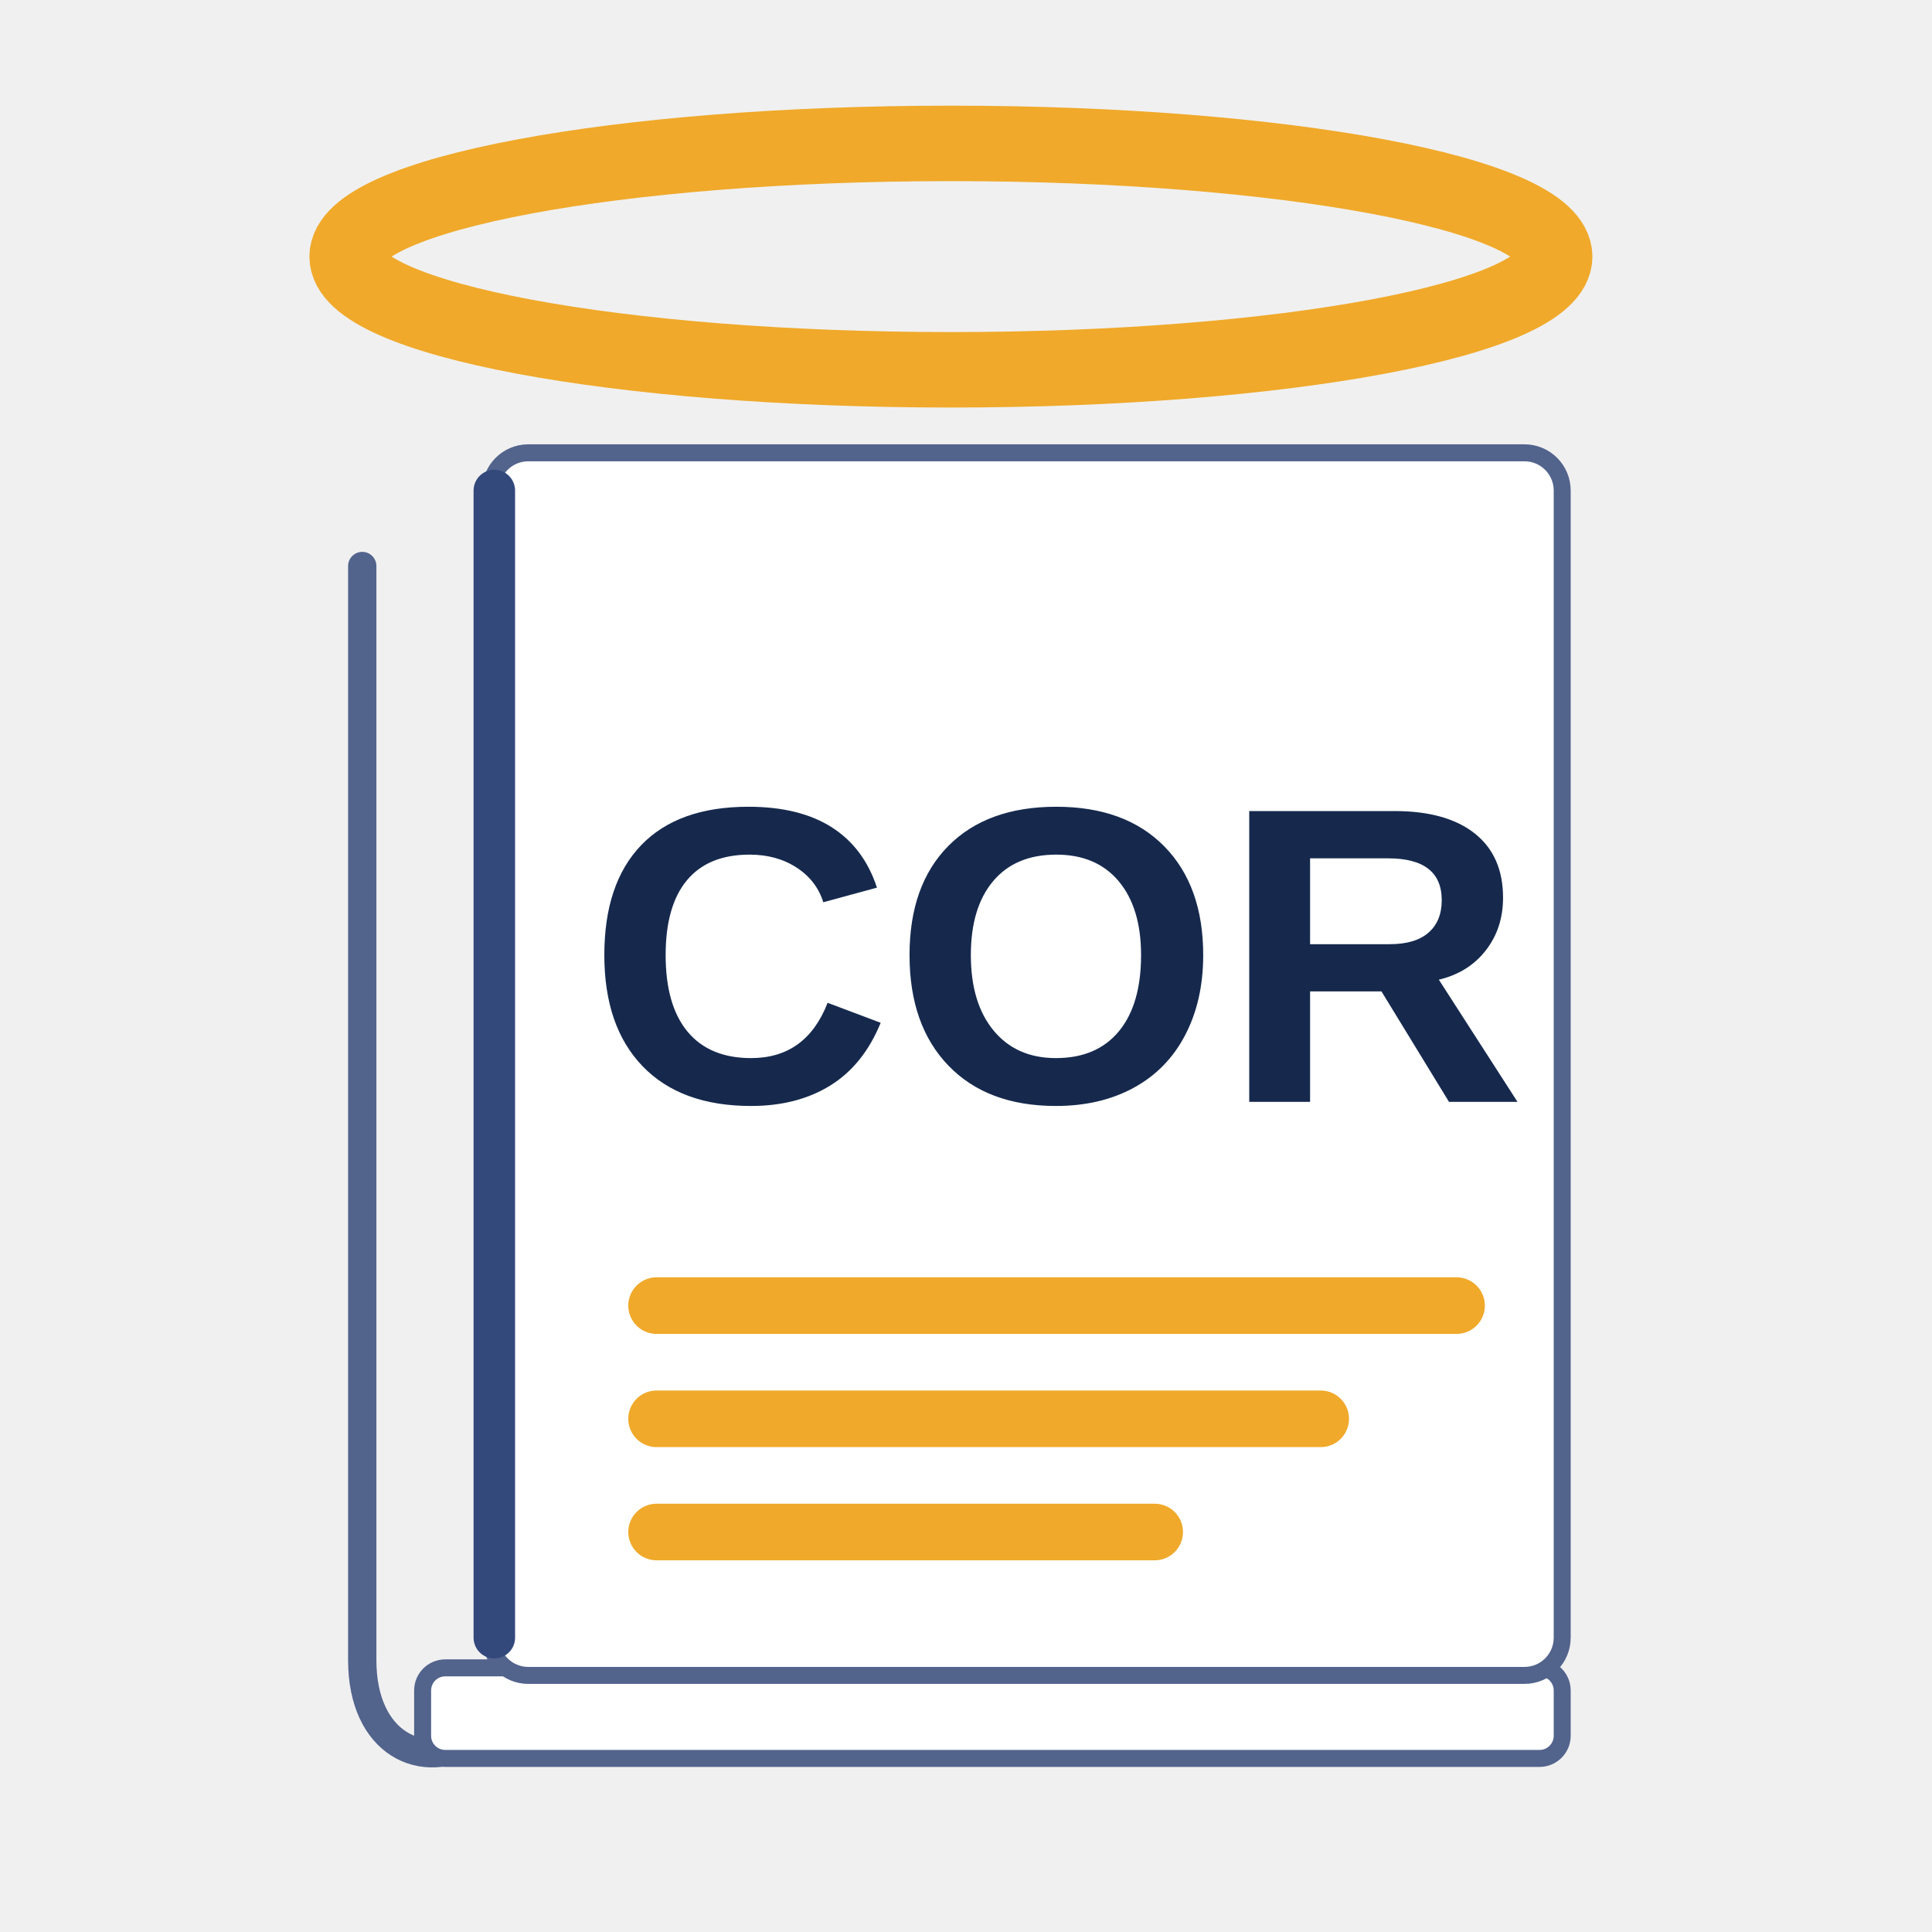
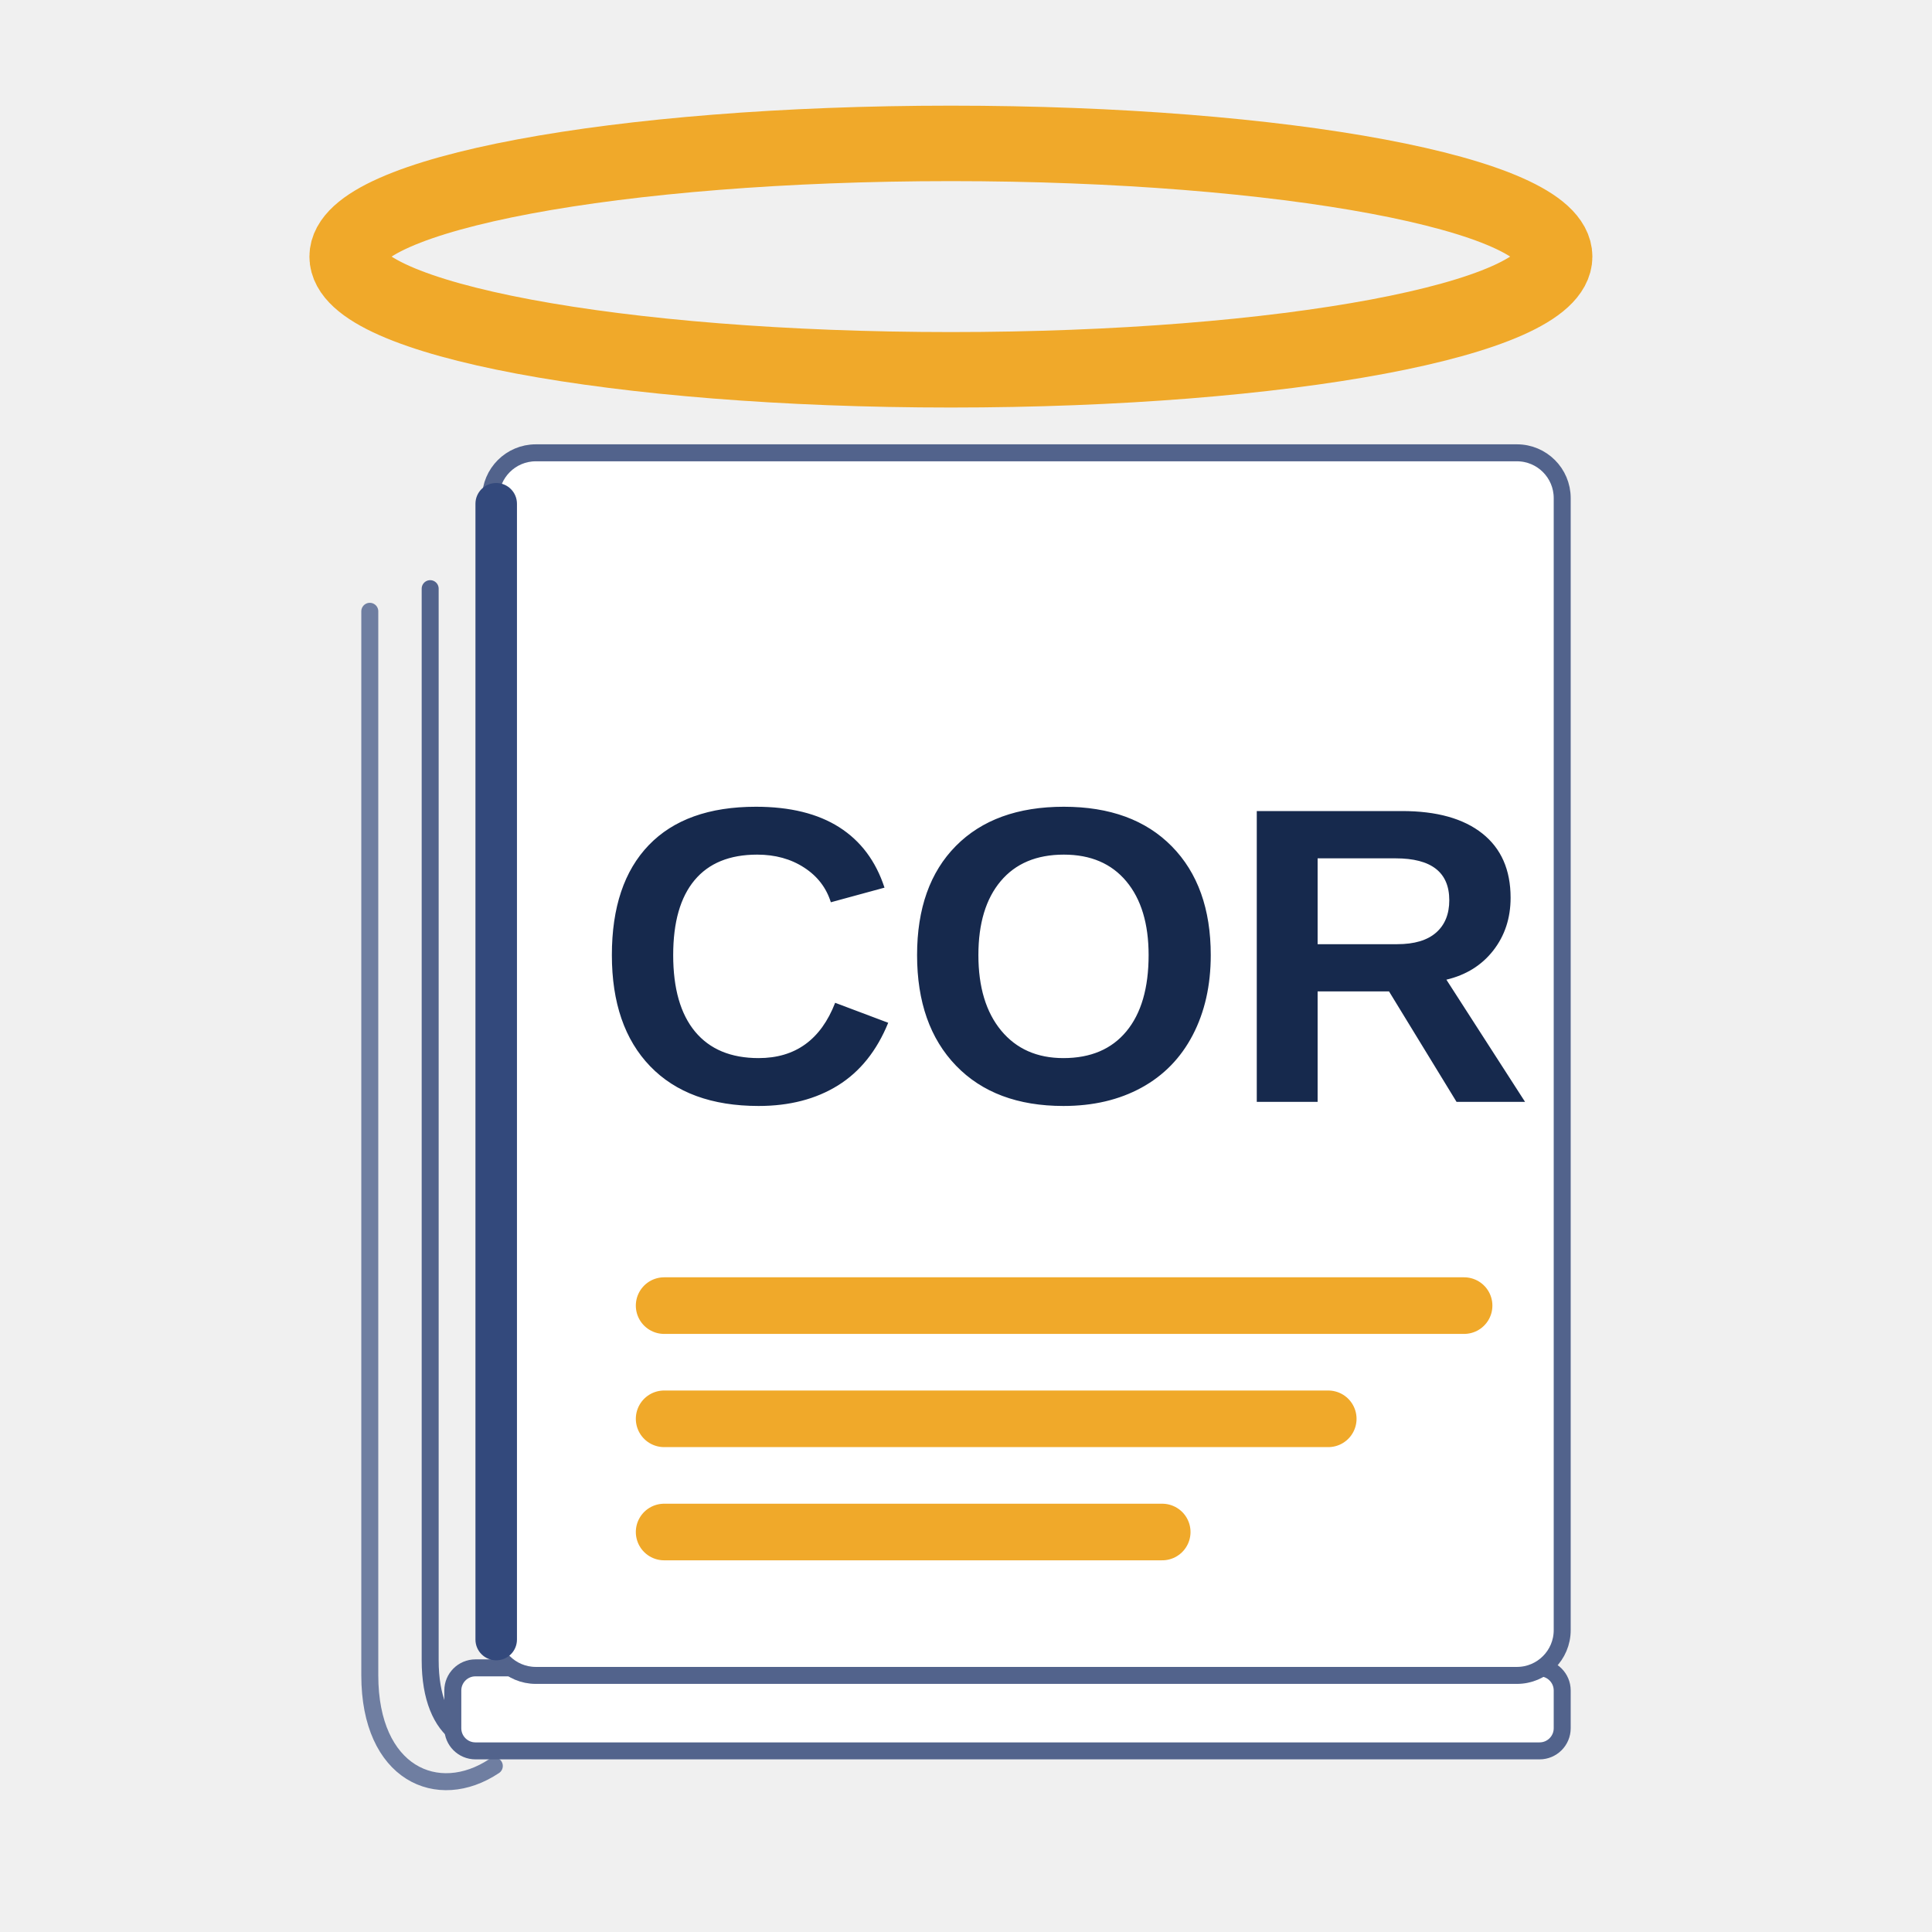
<svg xmlns="http://www.w3.org/2000/svg" viewBox="0 0 512 512" role="img" aria-label="Ceci est mon COR">
  <ellipse cx="252" cy="68" rx="160" ry="30" fill="none" stroke="#f0a92a" stroke-width="20" />
-   <path d="M96 150 L96 440 C96 462 112 470 126 461" fill="none" stroke="#52638c" stroke-width="7.5" stroke-linecap="round" />
-   <rect x="112" y="442" width="302" height="24" rx="6" fill="#ffffff" stroke="#52638c" stroke-width="4.5" stroke-linejoin="round" />
-   <rect x="130" y="120" width="284" height="324" rx="10" fill="#ffffff" stroke="#52638c" stroke-width="4.5" stroke-linejoin="round" />
-   <line x1="131" y1="130" x2="131" y2="434" stroke="#33497c" stroke-width="11" stroke-linecap="round" />
-   <text x="280" y="292" font-family="Liberation Sans, DejaVu Sans, Arial, sans-serif" font-size="112" font-weight="700" text-anchor="middle" fill="#16294d">COR</text>
-   <line x1="174" y1="346" x2="386" y2="346" stroke="#f0a92a" stroke-width="15" stroke-linecap="round" />
-   <line x1="174" y1="376" x2="350" y2="376" stroke="#f0a92a" stroke-width="15" stroke-linecap="round" />
-   <line x1="174" y1="406" x2="306" y2="406" stroke="#f0a92a" stroke-width="15" stroke-linecap="round" />
+   <path d="M98 162 L98 444 C98 470 116 478 131 468" fill="none" stroke="#6f7ea1" stroke-width="4.5" stroke-linecap="round" />
+   <path d="M114 156 L114 440 C114 460 126 466 137 459" fill="none" stroke="#52638c" stroke-width="4.5" stroke-linecap="round" />
+   <rect x="120" y="442" width="294" height="22" rx="6" fill="#ffffff" stroke="#52638c" stroke-width="4.5" stroke-linejoin="round" />
+   <rect x="130" y="120" width="284" height="324" rx="12" fill="#ffffff" stroke="#52638c" stroke-width="4.5" stroke-linejoin="round" />
+   <rect x="126" y="128" width="11" height="312" rx="5.5" fill="#33497c" />
+   <text x="282" y="292" font-family="Liberation Sans, DejaVu Sans, Arial, sans-serif" font-size="112" font-weight="700" text-anchor="middle" fill="#16294d">COR</text>
+   <line x1="176" y1="346" x2="388" y2="346" stroke="#f0a92a" stroke-width="15" stroke-linecap="round" />
+   <line x1="176" y1="376" x2="352" y2="376" stroke="#f0a92a" stroke-width="15" stroke-linecap="round" />
+   <line x1="176" y1="406" x2="308" y2="406" stroke="#f0a92a" stroke-width="15" stroke-linecap="round" />
</svg>
